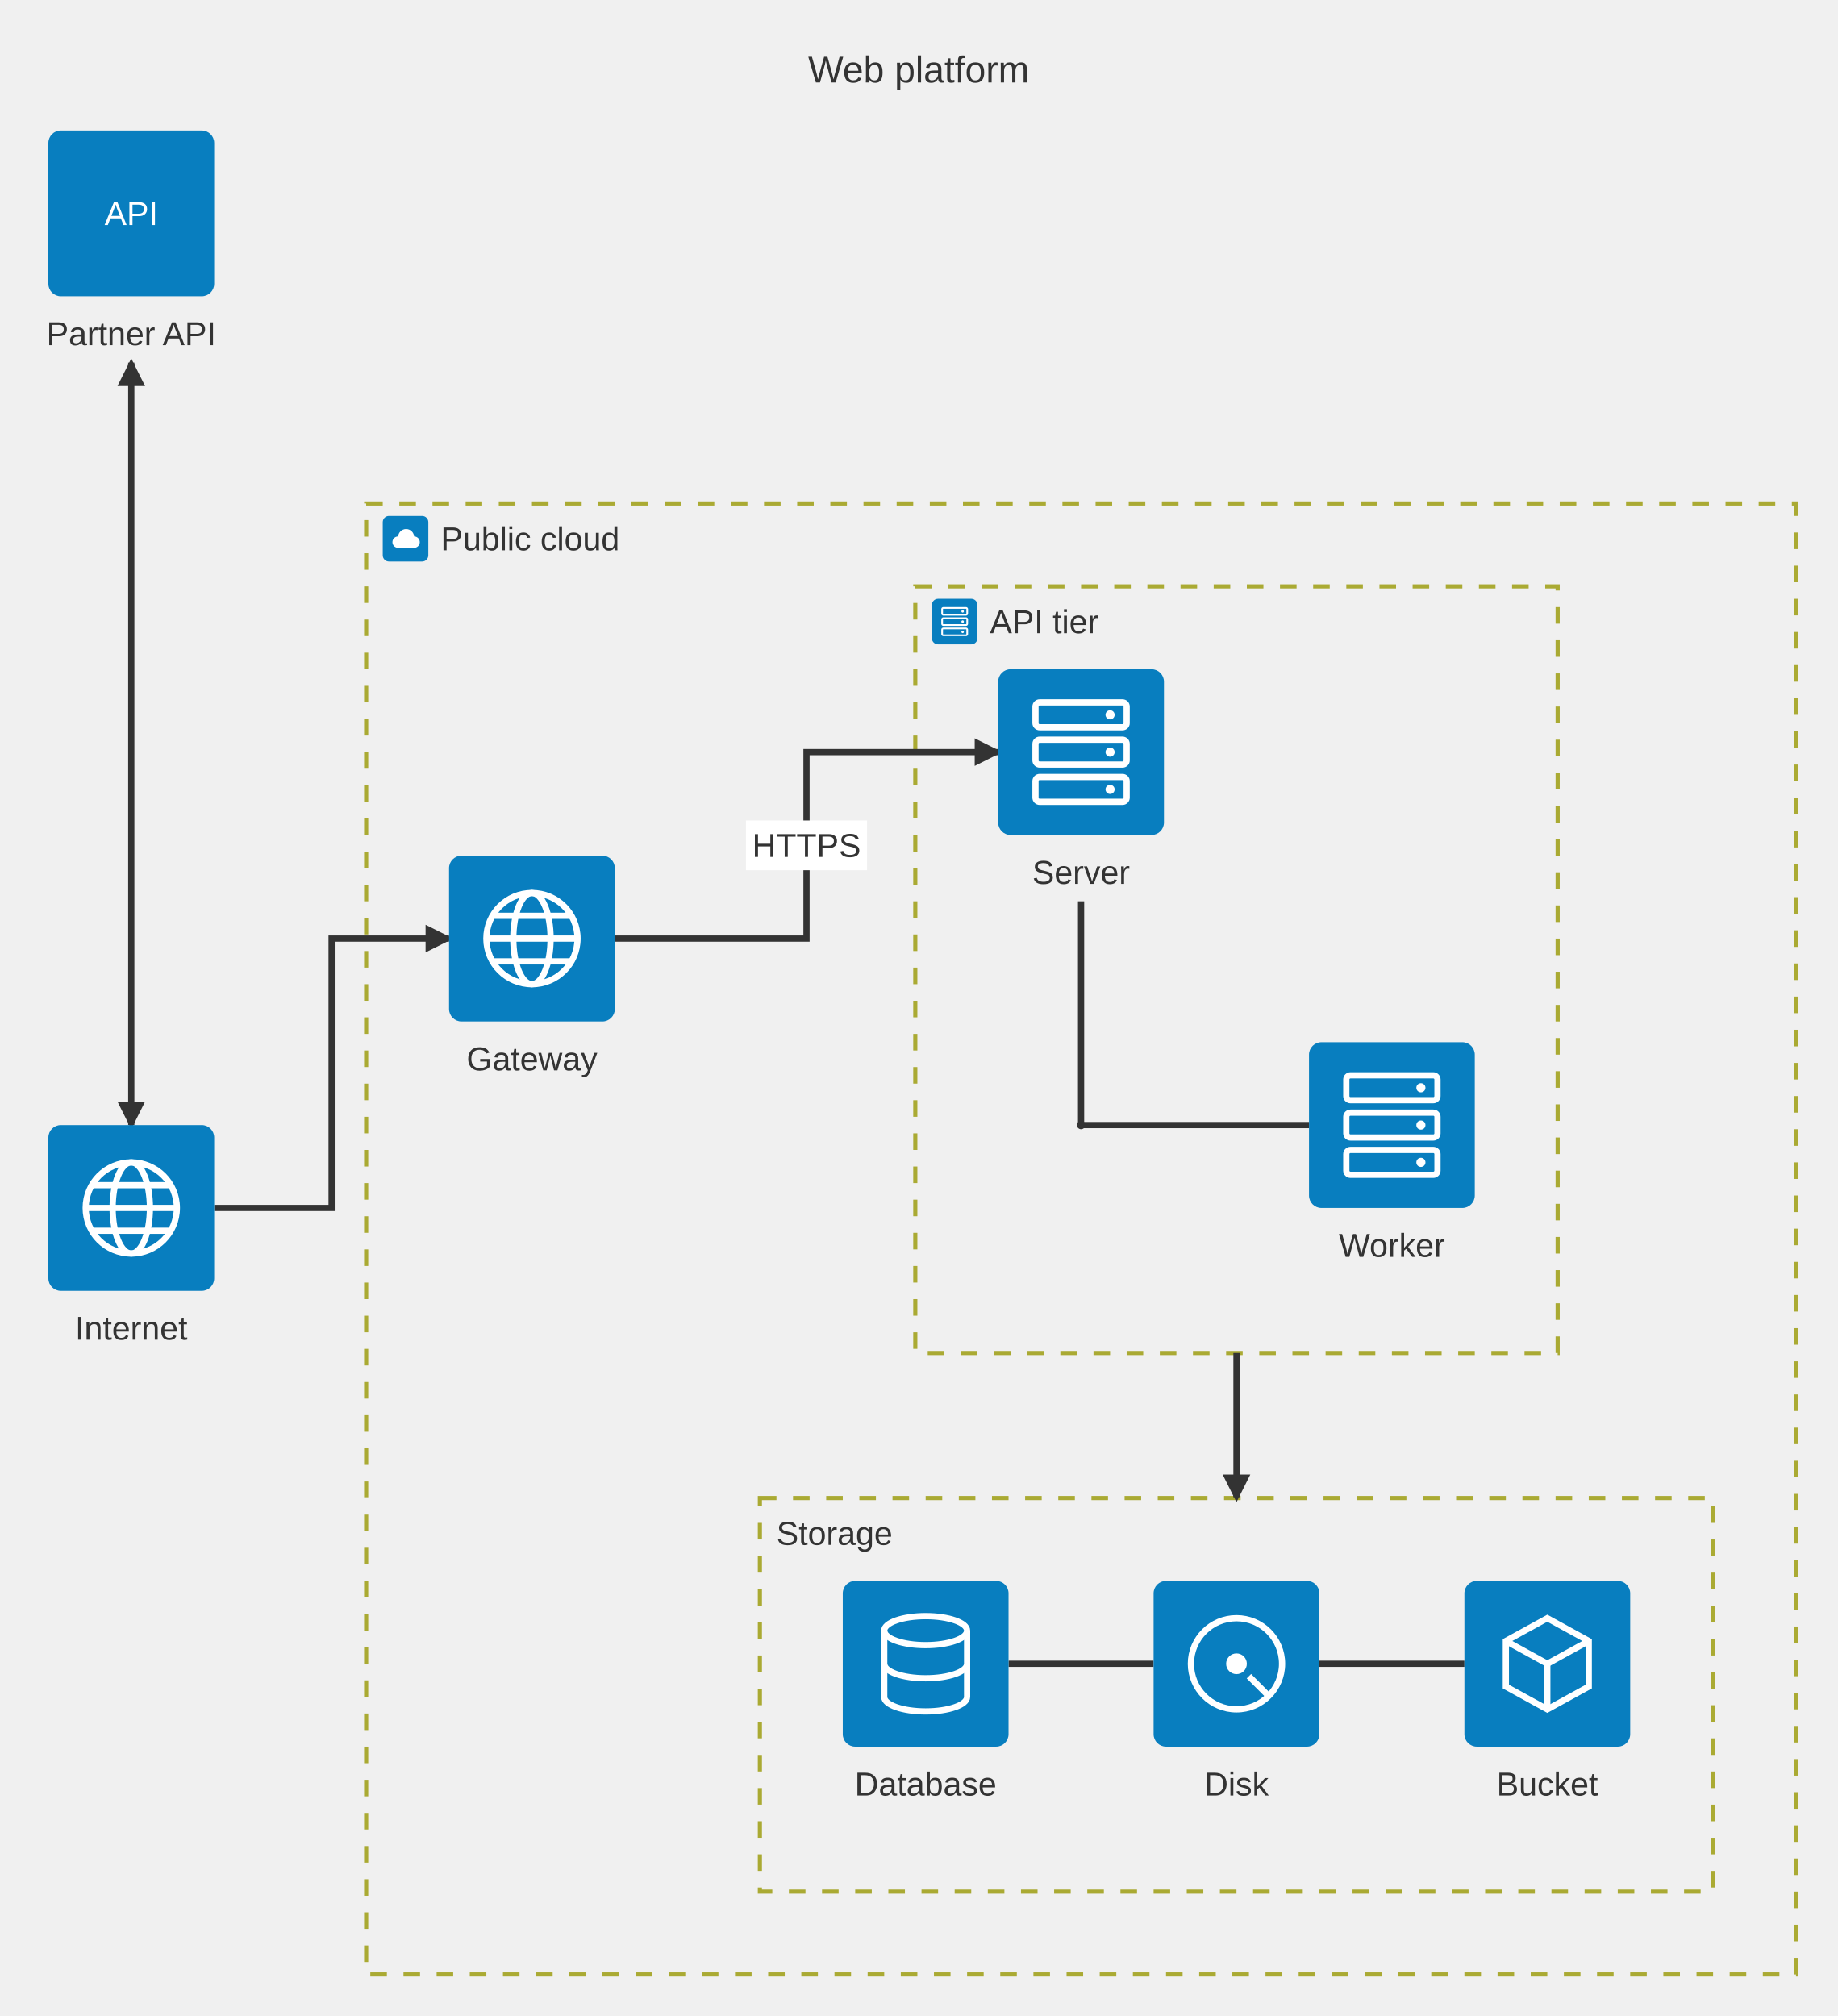
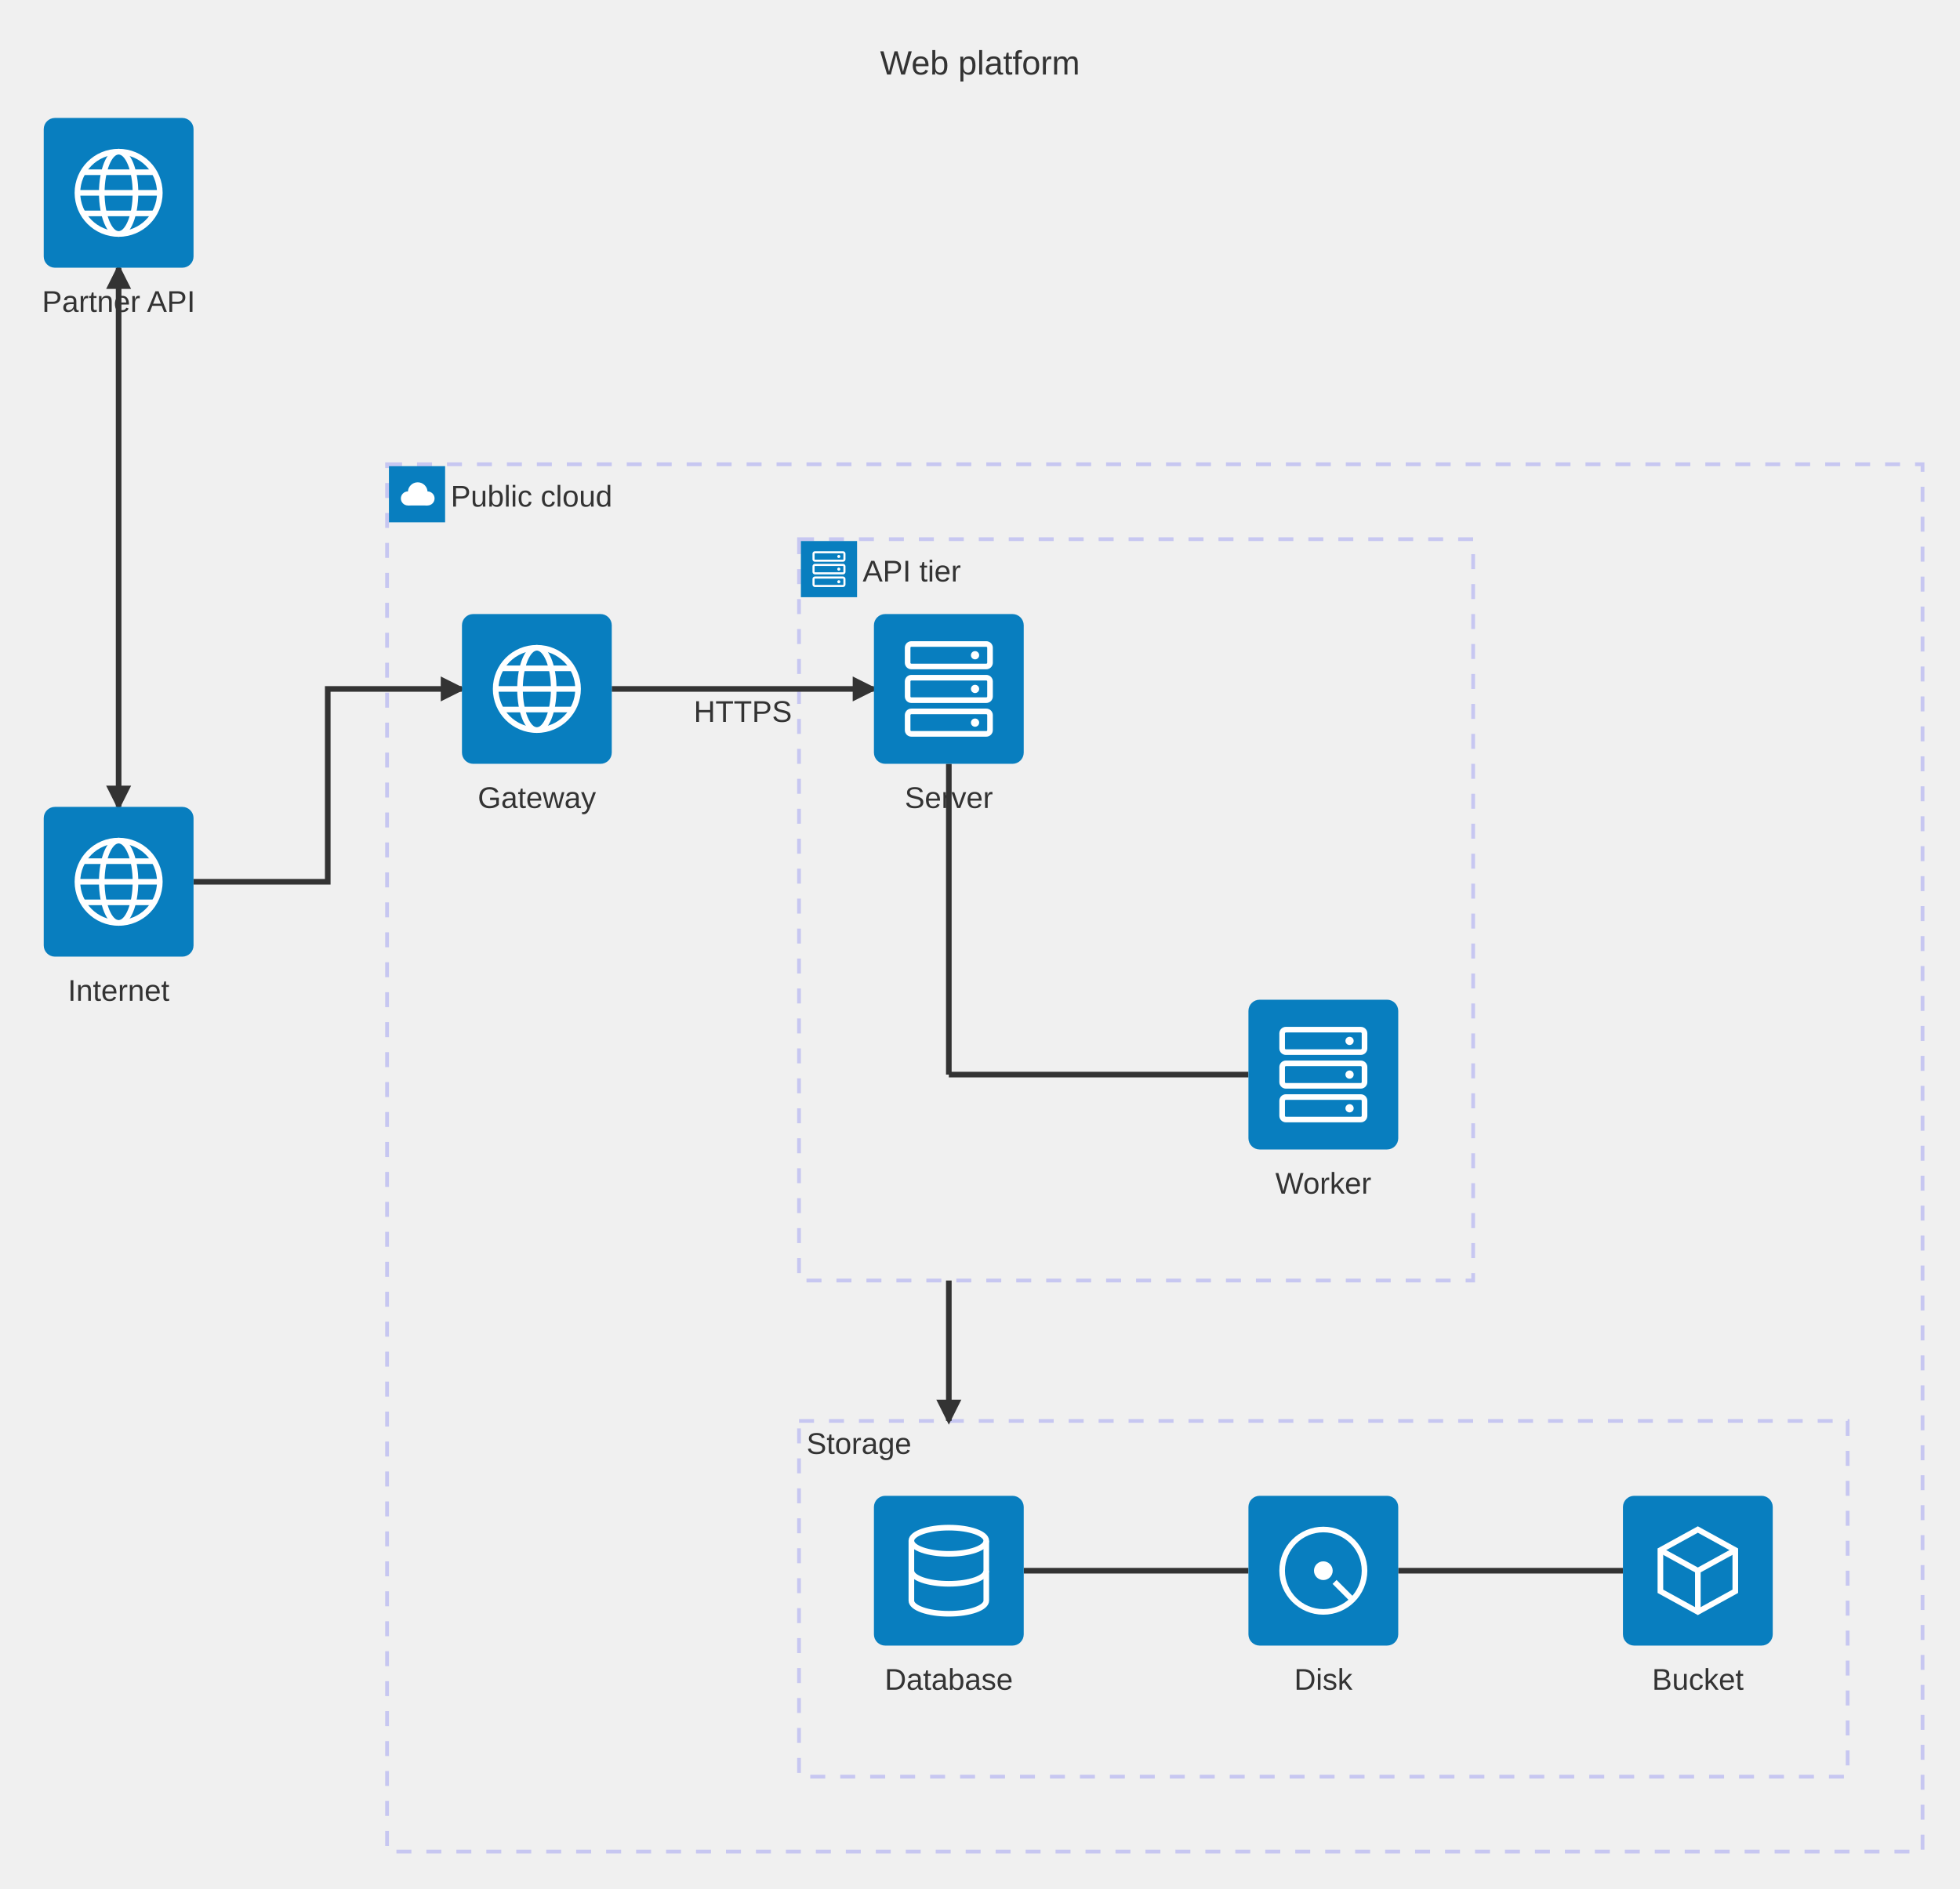
- <svg xmlns="http://www.w3.org/2000/svg" id="my-svg" width="100%" class="architecture" style="max-width: 886.704px; background-color: white;" viewBox="-20 -63 886.704 973" role="graphics-document document" aria-roledescription="architecture">
+ <svg xmlns="http://www.w3.org/2000/svg" id="my-svg" width="100%" class="architecture" style="max-width: 1046.704px; background-color: white;" viewBox="-20 -63 1046.704 1009" role="graphics-document document" aria-roledescription="architecture">
  <style>#my-svg{font-family:"trebuchet ms", verdana, arial, sans-serif;font-size:16px;}#my-svg text{font-family:"trebuchet ms", verdana, arial, sans-serif;}</style>
  <g>
    <g class="architecture-groups">
      <g id="group-public" class="architecture-group">
-         <rect class="node-bkg" x="156.704" y="180" width="690" height="710" fill="none" stroke="#aaaa33" stroke-width="2" stroke-dasharray="8" />
-         <rect x="164.704" y="186" width="22" height="22" rx="3" ry="3" fill="#087ebf" stroke="none" />
-         <circle cx="172.129" cy="198.65" r="2.75" fill="#ffffff" stroke="none" />
-         <circle cx="175.979" cy="196.175" r="3.85" fill="#ffffff" stroke="none" />
-         <circle cx="179.829" cy="198.65" r="2.75" fill="#ffffff" stroke="none" />
-         <rect x="172.129" y="197" width="7.7" height="4.4" fill="#ffffff" stroke="none" />
-         <text class="architecture-group-label" x="192.704" y="202.6" text-anchor="start" font-size="16" fill="#333">Public cloud</text>
+         <rect class="node-bkg" x="186.704" y="185" width="820" height="741" fill="none" stroke="hsl(240, 60%, 86.275%)" stroke-width="2" stroke-dasharray="8" />
+         <rect x="187.704" y="186" width="30" height="30" fill="#087ebf" stroke="none" />
+         <circle cx="197.829" cy="203.25" r="3.75" fill="#ffffff" stroke="none" />
+         <circle cx="203.079" cy="199.875" r="5.25" fill="#ffffff" stroke="none" />
+         <circle cx="208.329" cy="203.25" r="3.75" fill="#ffffff" stroke="none" />
+         <rect x="197.829" y="201" width="10.5" height="6" fill="#ffffff" stroke="none" />
+         <text class="architecture-group-label" x="220.704" y="207.6" text-anchor="start" font-size="16" fill="#333">Public cloud</text>
      </g>
      <g id="group-api" class="architecture-group">
-         <rect class="node-bkg" x="421.704" y="220" width="310" height="370" fill="none" stroke="#aaaa33" stroke-width="2" stroke-dasharray="8" />
-         <rect x="429.704" y="226" width="22" height="22" rx="3" ry="3" fill="#087ebf" stroke="none" />
-         <rect x="434.654" y="230.4" width="12.1" height="3.3" rx="0.55" ry="0.55" fill="none" stroke="#ffffff" stroke-width="0.825" />
-         <circle cx="444.554" cy="232.05" r="0.605" fill="#ffffff" stroke="none" />
-         <rect x="434.654" y="235.35" width="12.1" height="3.3" rx="0.55" ry="0.55" fill="none" stroke="#ffffff" stroke-width="0.825" />
-         <circle cx="444.554" cy="237" r="0.605" fill="#ffffff" stroke="none" />
-         <rect x="434.654" y="240.3" width="12.1" height="3.3" rx="0.55" ry="0.55" fill="none" stroke="#ffffff" stroke-width="0.825" />
-         <circle cx="444.554" cy="241.95" r="0.605" fill="#ffffff" stroke="none" />
-         <text class="architecture-group-label" x="457.704" y="242.6" text-anchor="start" font-size="16" fill="#333">API tier</text>
+         <rect class="node-bkg" x="406.704" y="225" width="360" height="396" fill="none" stroke="hsl(240, 60%, 86.275%)" stroke-width="2" stroke-dasharray="8" />
+         <rect x="407.704" y="226" width="30" height="30" fill="#087ebf" stroke="none" />
+         <rect x="414.454" y="232" width="16.5" height="4.5" rx="0.75" ry="0.75" fill="none" stroke="#ffffff" stroke-width="1.125" />
+         <circle cx="427.954" cy="234.25" r="0.825" fill="#ffffff" stroke="none" />
+         <rect x="414.454" y="238.75" width="16.5" height="4.5" rx="0.75" ry="0.75" fill="none" stroke="#ffffff" stroke-width="1.125" />
+         <circle cx="427.954" cy="241" r="0.825" fill="#ffffff" stroke="none" />
+         <rect x="414.454" y="245.5" width="16.5" height="4.5" rx="0.75" ry="0.75" fill="none" stroke="#ffffff" stroke-width="1.125" />
+         <circle cx="427.954" cy="247.75" r="0.825" fill="#ffffff" stroke="none" />
+         <text class="architecture-group-label" x="440.704" y="247.6" text-anchor="start" font-size="16" fill="#333">API tier</text>
      </g>
      <g id="group-storage" class="architecture-group">
-         <rect class="node-bkg" x="346.704" y="660" width="460" height="190" fill="none" stroke="#aaaa33" stroke-width="2" stroke-dasharray="8" />
-         <text class="architecture-group-label" x="354.704" y="682.6" text-anchor="start" font-size="16" fill="#333">Storage</text>
+         <rect class="node-bkg" x="406.704" y="696" width="560" height="190" fill="none" stroke="hsl(240, 60%, 86.275%)" stroke-width="2" stroke-dasharray="8" />
+         <text class="architecture-group-label" x="410.704" y="713.6" text-anchor="start" font-size="16" fill="#333">Storage</text>
      </g>
    </g>
    <g class="architecture-edges">
      <g id="L-internet-gateway-0" class="architecture-edge">
-         <path class="edge" d="M83.352,520L140.028,520L140.028,390L196.704,390" fill="none" stroke="#333333" stroke-width="3" />
-         <path class="arrow" d="M198.704,390L185.371,396.667L185.371,383.333Z" fill="#333333" stroke="none" />
+         <path class="edge" d="M83.352,408L155.028,408L155.028,305L226.704,305" fill="none" stroke="#333333" stroke-width="3" />
+         <path class="arrow" d="M228.704,305L215.371,311.667L215.371,298.333Z" fill="#333333" stroke="none" />
      </g>
      <g id="L-gateway-server-1" class="architecture-edge">
-         <path class="edge" d="M276.704,390L369.204,390L369.204,300L461.704,300" fill="none" stroke="#333333" stroke-width="3" />
-         <path class="arrow" d="M463.704,300L450.371,306.667L450.371,293.333Z" fill="#333333" stroke="none" />
+         <path class="edge" d="M306.704,305L446.704,305" fill="none" stroke="#333333" stroke-width="3" />
+         <path class="arrow" d="M448.704,305L435.371,311.667L435.371,298.333Z" fill="#333333" stroke="none" />
      </g>
      <g id="L-server-hub-2" class="architecture-edge">
-         <path class="edge" d="M501.704,372L501.704,480" fill="none" stroke="#333333" stroke-width="3" />
+         <path class="edge" d="M486.704,345L486.704,511" fill="none" stroke="#333333" stroke-width="3" />
      </g>
      <g id="L-hub-worker-3" class="architecture-edge">
-         <path class="edge" d="M501.704,480L611.704,480" fill="none" stroke="#333333" stroke-width="3" />
+         <path class="edge" d="M486.704,511L646.704,511" fill="none" stroke="#333333" stroke-width="3" />
      </g>
      <g id="L-server-db-4" class="architecture-edge">
-         <path class="edge" d="M576.704,590L576.704,660" fill="none" stroke="#333333" stroke-width="3" />
-         <path class="arrow" d="M576.704,662L570.037,648.667L583.371,648.667Z" fill="#333333" stroke="none" />
+         <path class="edge" d="M486.704,621L486.704,696" fill="none" stroke="#333333" stroke-width="3" />
+         <path class="arrow" d="M486.704,698L480.037,684.667L493.371,684.667Z" fill="#333333" stroke="none" />
      </g>
      <g id="L-db-disk-5" class="architecture-edge">
-         <path class="edge" d="M466.704,740L536.704,740" fill="none" stroke="#333333" stroke-width="3" />
+         <path class="edge" d="M526.704,776L646.704,776" fill="none" stroke="#333333" stroke-width="3" />
      </g>
      <g id="L-disk-bucket-6" class="architecture-edge">
-         <path class="edge" d="M616.704,740L686.704,740" fill="none" stroke="#333333" stroke-width="3" />
+         <path class="edge" d="M726.704,776L846.704,776" fill="none" stroke="#333333" stroke-width="3" />
      </g>
      <g id="L-ext-internet-7" class="architecture-edge">
-         <path class="edge" d="M43.352,112L43.352,480" fill="none" stroke="#333333" stroke-width="3" />
-         <path class="arrow" d="M43.352,110L50.019,123.333L36.685,123.333Z" fill="#333333" stroke="none" />
-         <path class="arrow" d="M43.352,482L36.685,468.667L50.019,468.667Z" fill="#333333" stroke="none" />
+         <path class="edge" d="M43.352,80L43.352,368" fill="none" stroke="#333333" stroke-width="3" />
+         <path class="arrow" d="M43.352,78L50.019,91.333L36.685,91.333Z" fill="#333333" stroke="none" />
+         <path class="arrow" d="M43.352,370L36.685,356.667L50.019,356.667Z" fill="#333333" stroke="none" />
      </g>
    </g>
    <g class="architecture-services">
      <g id="service-internet" class="architecture-service">
-         <rect class="node-bkg" x="3.352" y="480" width="80" height="80" rx="6" ry="6" fill="#087ebf" stroke="none" />
-         <circle cx="43.352" cy="520" r="22" fill="none" stroke="#ffffff" stroke-width="3" />
-         <path d="M52.352,520C52.352,532.15,48.323,542,43.352,542C38.381,542,34.352,532.15,34.352,520C34.352,507.85,38.381,498,43.352,498C48.323,498,52.352,507.85,52.352,520Z" fill="none" stroke="#ffffff" stroke-width="3" />
-         <path d="M21.352,520L65.352,520" fill="none" stroke="#ffffff" stroke-width="3" />
-         <path d="M24.299,509L62.405,509" fill="none" stroke="#ffffff" stroke-width="3" />
-         <path d="M24.299,531L62.405,531" fill="none" stroke="#ffffff" stroke-width="3" />
-         <text class="architecture-service-label" x="43.352" y="583.6" text-anchor="middle" font-size="16" fill="#333">Internet</text>
+         <rect class="node-bkg" x="3.352" y="368" width="80" height="80" rx="6" ry="6" fill="#087ebf" stroke="none" />
+         <circle cx="43.352" cy="408" r="22" fill="none" stroke="#ffffff" stroke-width="3" />
+         <path d="M52.352,408C52.352,420.15,48.323,430,43.352,430C38.381,430,34.352,420.15,34.352,408C34.352,395.85,38.381,386,43.352,386C48.323,386,52.352,395.85,52.352,408Z" fill="none" stroke="#ffffff" stroke-width="3" />
+         <path d="M21.352,408L65.352,408" fill="none" stroke="#ffffff" stroke-width="3" />
+         <path d="M24.299,397L62.405,397" fill="none" stroke="#ffffff" stroke-width="3" />
+         <path d="M24.299,419L62.405,419" fill="none" stroke="#ffffff" stroke-width="3" />
+         <text class="architecture-service-label" x="43.352" y="471.6" text-anchor="middle" font-size="16" fill="#333">Internet</text>
      </g>
      <g id="service-gateway" class="architecture-service">
-         <rect class="node-bkg" x="196.704" y="350" width="80" height="80" rx="6" ry="6" fill="#087ebf" stroke="none" />
-         <circle cx="236.704" cy="390" r="22" fill="none" stroke="#ffffff" stroke-width="3" />
-         <path d="M245.704,390C245.704,402.15,241.675,412,236.704,412C231.733,412,227.704,402.15,227.704,390C227.704,377.85,231.733,368,236.704,368C241.675,368,245.704,377.85,245.704,390Z" fill="none" stroke="#ffffff" stroke-width="3" />
-         <path d="M214.704,390L258.704,390" fill="none" stroke="#ffffff" stroke-width="3" />
-         <path d="M217.651,379L255.757,379" fill="none" stroke="#ffffff" stroke-width="3" />
-         <path d="M217.651,401L255.757,401" fill="none" stroke="#ffffff" stroke-width="3" />
-         <text class="architecture-service-label" x="236.704" y="453.6" text-anchor="middle" font-size="16" fill="#333">Gateway</text>
+         <rect class="node-bkg" x="226.704" y="265" width="80" height="80" rx="6" ry="6" fill="#087ebf" stroke="none" />
+         <circle cx="266.704" cy="305" r="22" fill="none" stroke="#ffffff" stroke-width="3" />
+         <path d="M275.704,305C275.704,317.15,271.675,327,266.704,327C261.733,327,257.704,317.15,257.704,305C257.704,292.85,261.733,283,266.704,283C271.675,283,275.704,292.85,275.704,305Z" fill="none" stroke="#ffffff" stroke-width="3" />
+         <path d="M244.704,305L288.704,305" fill="none" stroke="#ffffff" stroke-width="3" />
+         <path d="M247.651,294L285.757,294" fill="none" stroke="#ffffff" stroke-width="3" />
+         <path d="M247.651,316L285.757,316" fill="none" stroke="#ffffff" stroke-width="3" />
+         <text class="architecture-service-label" x="266.704" y="368.6" text-anchor="middle" font-size="16" fill="#333">Gateway</text>
      </g>
      <g id="service-server" class="architecture-service">
-         <rect class="node-bkg" x="461.704" y="260" width="80" height="80" rx="6" ry="6" fill="#087ebf" stroke="none" />
-         <rect x="479.704" y="276" width="44" height="12" rx="2" ry="2" fill="none" stroke="#ffffff" stroke-width="3" />
-         <circle cx="515.704" cy="282" r="2.2" fill="#ffffff" stroke="none" />
-         <rect x="479.704" y="294" width="44" height="12" rx="2" ry="2" fill="none" stroke="#ffffff" stroke-width="3" />
-         <circle cx="515.704" cy="300" r="2.2" fill="#ffffff" stroke="none" />
-         <rect x="479.704" y="312" width="44" height="12" rx="2" ry="2" fill="none" stroke="#ffffff" stroke-width="3" />
-         <circle cx="515.704" cy="318" r="2.2" fill="#ffffff" stroke="none" />
-         <text class="architecture-service-label" x="501.704" y="363.6" text-anchor="middle" font-size="16" fill="#333">Server</text>
+         <rect class="node-bkg" x="446.704" y="265" width="80" height="80" rx="6" ry="6" fill="#087ebf" stroke="none" />
+         <rect x="464.704" y="281" width="44" height="12" rx="2" ry="2" fill="none" stroke="#ffffff" stroke-width="3" />
+         <circle cx="500.704" cy="287" r="2.2" fill="#ffffff" stroke="none" />
+         <rect x="464.704" y="299" width="44" height="12" rx="2" ry="2" fill="none" stroke="#ffffff" stroke-width="3" />
+         <circle cx="500.704" cy="305" r="2.2" fill="#ffffff" stroke="none" />
+         <rect x="464.704" y="317" width="44" height="12" rx="2" ry="2" fill="none" stroke="#ffffff" stroke-width="3" />
+         <circle cx="500.704" cy="323" r="2.2" fill="#ffffff" stroke="none" />
+         <text class="architecture-service-label" x="486.704" y="368.6" text-anchor="middle" font-size="16" fill="#333">Server</text>
      </g>
      <g id="service-worker" class="architecture-service">
-         <rect class="node-bkg" x="611.704" y="440" width="80" height="80" rx="6" ry="6" fill="#087ebf" stroke="none" />
-         <rect x="629.704" y="456" width="44" height="12" rx="2" ry="2" fill="none" stroke="#ffffff" stroke-width="3" />
-         <circle cx="665.704" cy="462" r="2.2" fill="#ffffff" stroke="none" />
-         <rect x="629.704" y="474" width="44" height="12" rx="2" ry="2" fill="none" stroke="#ffffff" stroke-width="3" />
-         <circle cx="665.704" cy="480" r="2.2" fill="#ffffff" stroke="none" />
-         <rect x="629.704" y="492" width="44" height="12" rx="2" ry="2" fill="none" stroke="#ffffff" stroke-width="3" />
-         <circle cx="665.704" cy="498" r="2.2" fill="#ffffff" stroke="none" />
-         <text class="architecture-service-label" x="651.704" y="543.6" text-anchor="middle" font-size="16" fill="#333">Worker</text>
+         <rect class="node-bkg" x="646.704" y="471" width="80" height="80" rx="6" ry="6" fill="#087ebf" stroke="none" />
+         <rect x="664.704" y="487" width="44" height="12" rx="2" ry="2" fill="none" stroke="#ffffff" stroke-width="3" />
+         <circle cx="700.704" cy="493" r="2.2" fill="#ffffff" stroke="none" />
+         <rect x="664.704" y="505" width="44" height="12" rx="2" ry="2" fill="none" stroke="#ffffff" stroke-width="3" />
+         <circle cx="700.704" cy="511" r="2.2" fill="#ffffff" stroke="none" />
+         <rect x="664.704" y="523" width="44" height="12" rx="2" ry="2" fill="none" stroke="#ffffff" stroke-width="3" />
+         <circle cx="700.704" cy="529" r="2.2" fill="#ffffff" stroke="none" />
+         <text class="architecture-service-label" x="686.704" y="574.6" text-anchor="middle" font-size="16" fill="#333">Worker</text>
      </g>
      <g id="service-db" class="architecture-service">
-         <rect class="node-bkg" x="386.704" y="700" width="80" height="80" rx="6" ry="6" fill="#087ebf" stroke="none" />
-         <path d="M446.704,724C446.704,727.866,437.75,731,426.704,731C415.658,731,406.704,727.866,406.704,724C406.704,720.134,415.658,717,426.704,717C437.75,717,446.704,720.134,446.704,724Z" fill="none" stroke="#ffffff" stroke-width="3" />
-         <path d="M406.704,724L406.704,756C406.704,759.866,415.658,763,426.704,763C437.75,763,446.704,759.866,446.704,756L446.704,724" fill="none" stroke="#ffffff" stroke-width="3" />
-         <path d="M406.704,740C406.704,743.866,415.658,747,426.704,747C437.75,747,446.704,743.866,446.704,740" fill="none" stroke="#ffffff" stroke-width="3" />
-         <text class="architecture-service-label" x="426.704" y="803.6" text-anchor="middle" font-size="16" fill="#333">Database</text>
+         <rect class="node-bkg" x="446.704" y="736" width="80" height="80" rx="6" ry="6" fill="#087ebf" stroke="none" />
+         <path d="M506.704,760C506.704,763.866,497.75,767,486.704,767C475.658,767,466.704,763.866,466.704,760C466.704,756.134,475.658,753,486.704,753C497.75,753,506.704,756.134,506.704,760Z" fill="none" stroke="#ffffff" stroke-width="3" />
+         <path d="M466.704,760L466.704,792C466.704,795.866,475.658,799,486.704,799C497.75,799,506.704,795.866,506.704,792L506.704,760" fill="none" stroke="#ffffff" stroke-width="3" />
+         <path d="M466.704,776C466.704,779.866,475.658,783,486.704,783C497.75,783,506.704,779.866,506.704,776" fill="none" stroke="#ffffff" stroke-width="3" />
+         <text class="architecture-service-label" x="486.704" y="839.6" text-anchor="middle" font-size="16" fill="#333">Database</text>
      </g>
      <g id="service-disk" class="architecture-service">
-         <rect class="node-bkg" x="536.704" y="700" width="80" height="80" rx="6" ry="6" fill="#087ebf" stroke="none" />
-         <circle cx="576.704" cy="740" r="22" fill="none" stroke="#ffffff" stroke-width="3" />
-         <circle cx="576.704" cy="740" r="5" fill="#ffffff" stroke="none" />
-         <path d="M582.704,746L592.704,756" fill="none" stroke="#ffffff" stroke-width="3" />
-         <text class="architecture-service-label" x="576.704" y="803.6" text-anchor="middle" font-size="16" fill="#333">Disk</text>
+         <rect class="node-bkg" x="646.704" y="736" width="80" height="80" rx="6" ry="6" fill="#087ebf" stroke="none" />
+         <circle cx="686.704" cy="776" r="22" fill="none" stroke="#ffffff" stroke-width="3" />
+         <circle cx="686.704" cy="776" r="5" fill="#ffffff" stroke="none" />
+         <path d="M692.704,782L702.704,792" fill="none" stroke="#ffffff" stroke-width="3" />
+         <text class="architecture-service-label" x="686.704" y="839.6" text-anchor="middle" font-size="16" fill="#333">Disk</text>
      </g>
      <g id="service-bucket" class="architecture-service">
-         <rect class="node-bkg" x="686.704" y="700" width="80" height="80" rx="6" ry="6" fill="#087ebf" stroke="none" />
-         <path d="M726.704,718L746.704,729L746.704,751L726.704,762L706.704,751L706.704,729Z" fill="none" stroke="#ffffff" stroke-width="3" />
-         <path d="M746.704,729L726.704,740L706.704,729" fill="none" stroke="#ffffff" stroke-width="3" />
-         <path d="M726.704,740L726.704,762" fill="none" stroke="#ffffff" stroke-width="3" />
-         <text class="architecture-service-label" x="726.704" y="803.6" text-anchor="middle" font-size="16" fill="#333">Bucket</text>
+         <rect class="node-bkg" x="846.704" y="736" width="80" height="80" rx="6" ry="6" fill="#087ebf" stroke="none" />
+         <path d="M886.704,754L906.704,765L906.704,787L886.704,798L866.704,787L866.704,765Z" fill="none" stroke="#ffffff" stroke-width="3" />
+         <path d="M906.704,765L886.704,776L866.704,765" fill="none" stroke="#ffffff" stroke-width="3" />
+         <path d="M886.704,776L886.704,798" fill="none" stroke="#ffffff" stroke-width="3" />
+         <text class="architecture-service-label" x="886.704" y="839.6" text-anchor="middle" font-size="16" fill="#333">Bucket</text>
      </g>
      <g id="service-ext" class="architecture-service">
        <rect class="node-bkg" x="3.352" y="0" width="80" height="80" rx="6" ry="6" fill="#087ebf" stroke="none" />
-         <text x="43.352" y="45.6" text-anchor="middle" font-size="16" fill="#ffffff">API</text>
+         <circle cx="43.352" cy="40" r="22" fill="none" stroke="#ffffff" stroke-width="3" />
+         <path d="M52.352,40C52.352,52.15,48.323,62,43.352,62C38.381,62,34.352,52.15,34.352,40C34.352,27.85,38.381,18,43.352,18C48.323,18,52.352,27.85,52.352,40Z" fill="none" stroke="#ffffff" stroke-width="3" />
+         <path d="M21.352,40L65.352,40" fill="none" stroke="#ffffff" stroke-width="3" />
+         <path d="M24.299,29L62.405,29" fill="none" stroke="#ffffff" stroke-width="3" />
+         <path d="M24.299,51L62.405,51" fill="none" stroke="#ffffff" stroke-width="3" />
        <text class="architecture-service-label" x="43.352" y="103.6" text-anchor="middle" font-size="16" fill="#333">Partner API</text>
      </g>
      <g id="service-hub" class="architecture-service">
-         <circle cx="501.704" cy="480" r="2" fill="#333333" stroke="none" />
+         <rect x="446.704" y="471" width="80" height="80" fill="#333333" stroke="none" opacity="0" />
      </g>
    </g>
    <g class="edgeLabels">
      <g class="edgeLabel">
-         <rect x="339.98" y="333" width="58.448" height="24" fill="white" stroke="none" />
-         <text x="369.204" y="350.6" text-anchor="middle" font-size="16" fill="#333">HTTPS</text>
+         <text x="376.704" y="322.6" text-anchor="middle" font-size="16" fill="#333">HTTPS</text>
      </g>
    </g>
-     <text class="architectureTitleText" x="423.352" y="-23.2" text-anchor="middle" font-size="18" fill="#333">Web platform</text>
+     <text class="architectureTitleText" x="503.352" y="-23.2" text-anchor="middle" font-size="18" fill="#333">Web platform</text>
  </g>
</svg>
